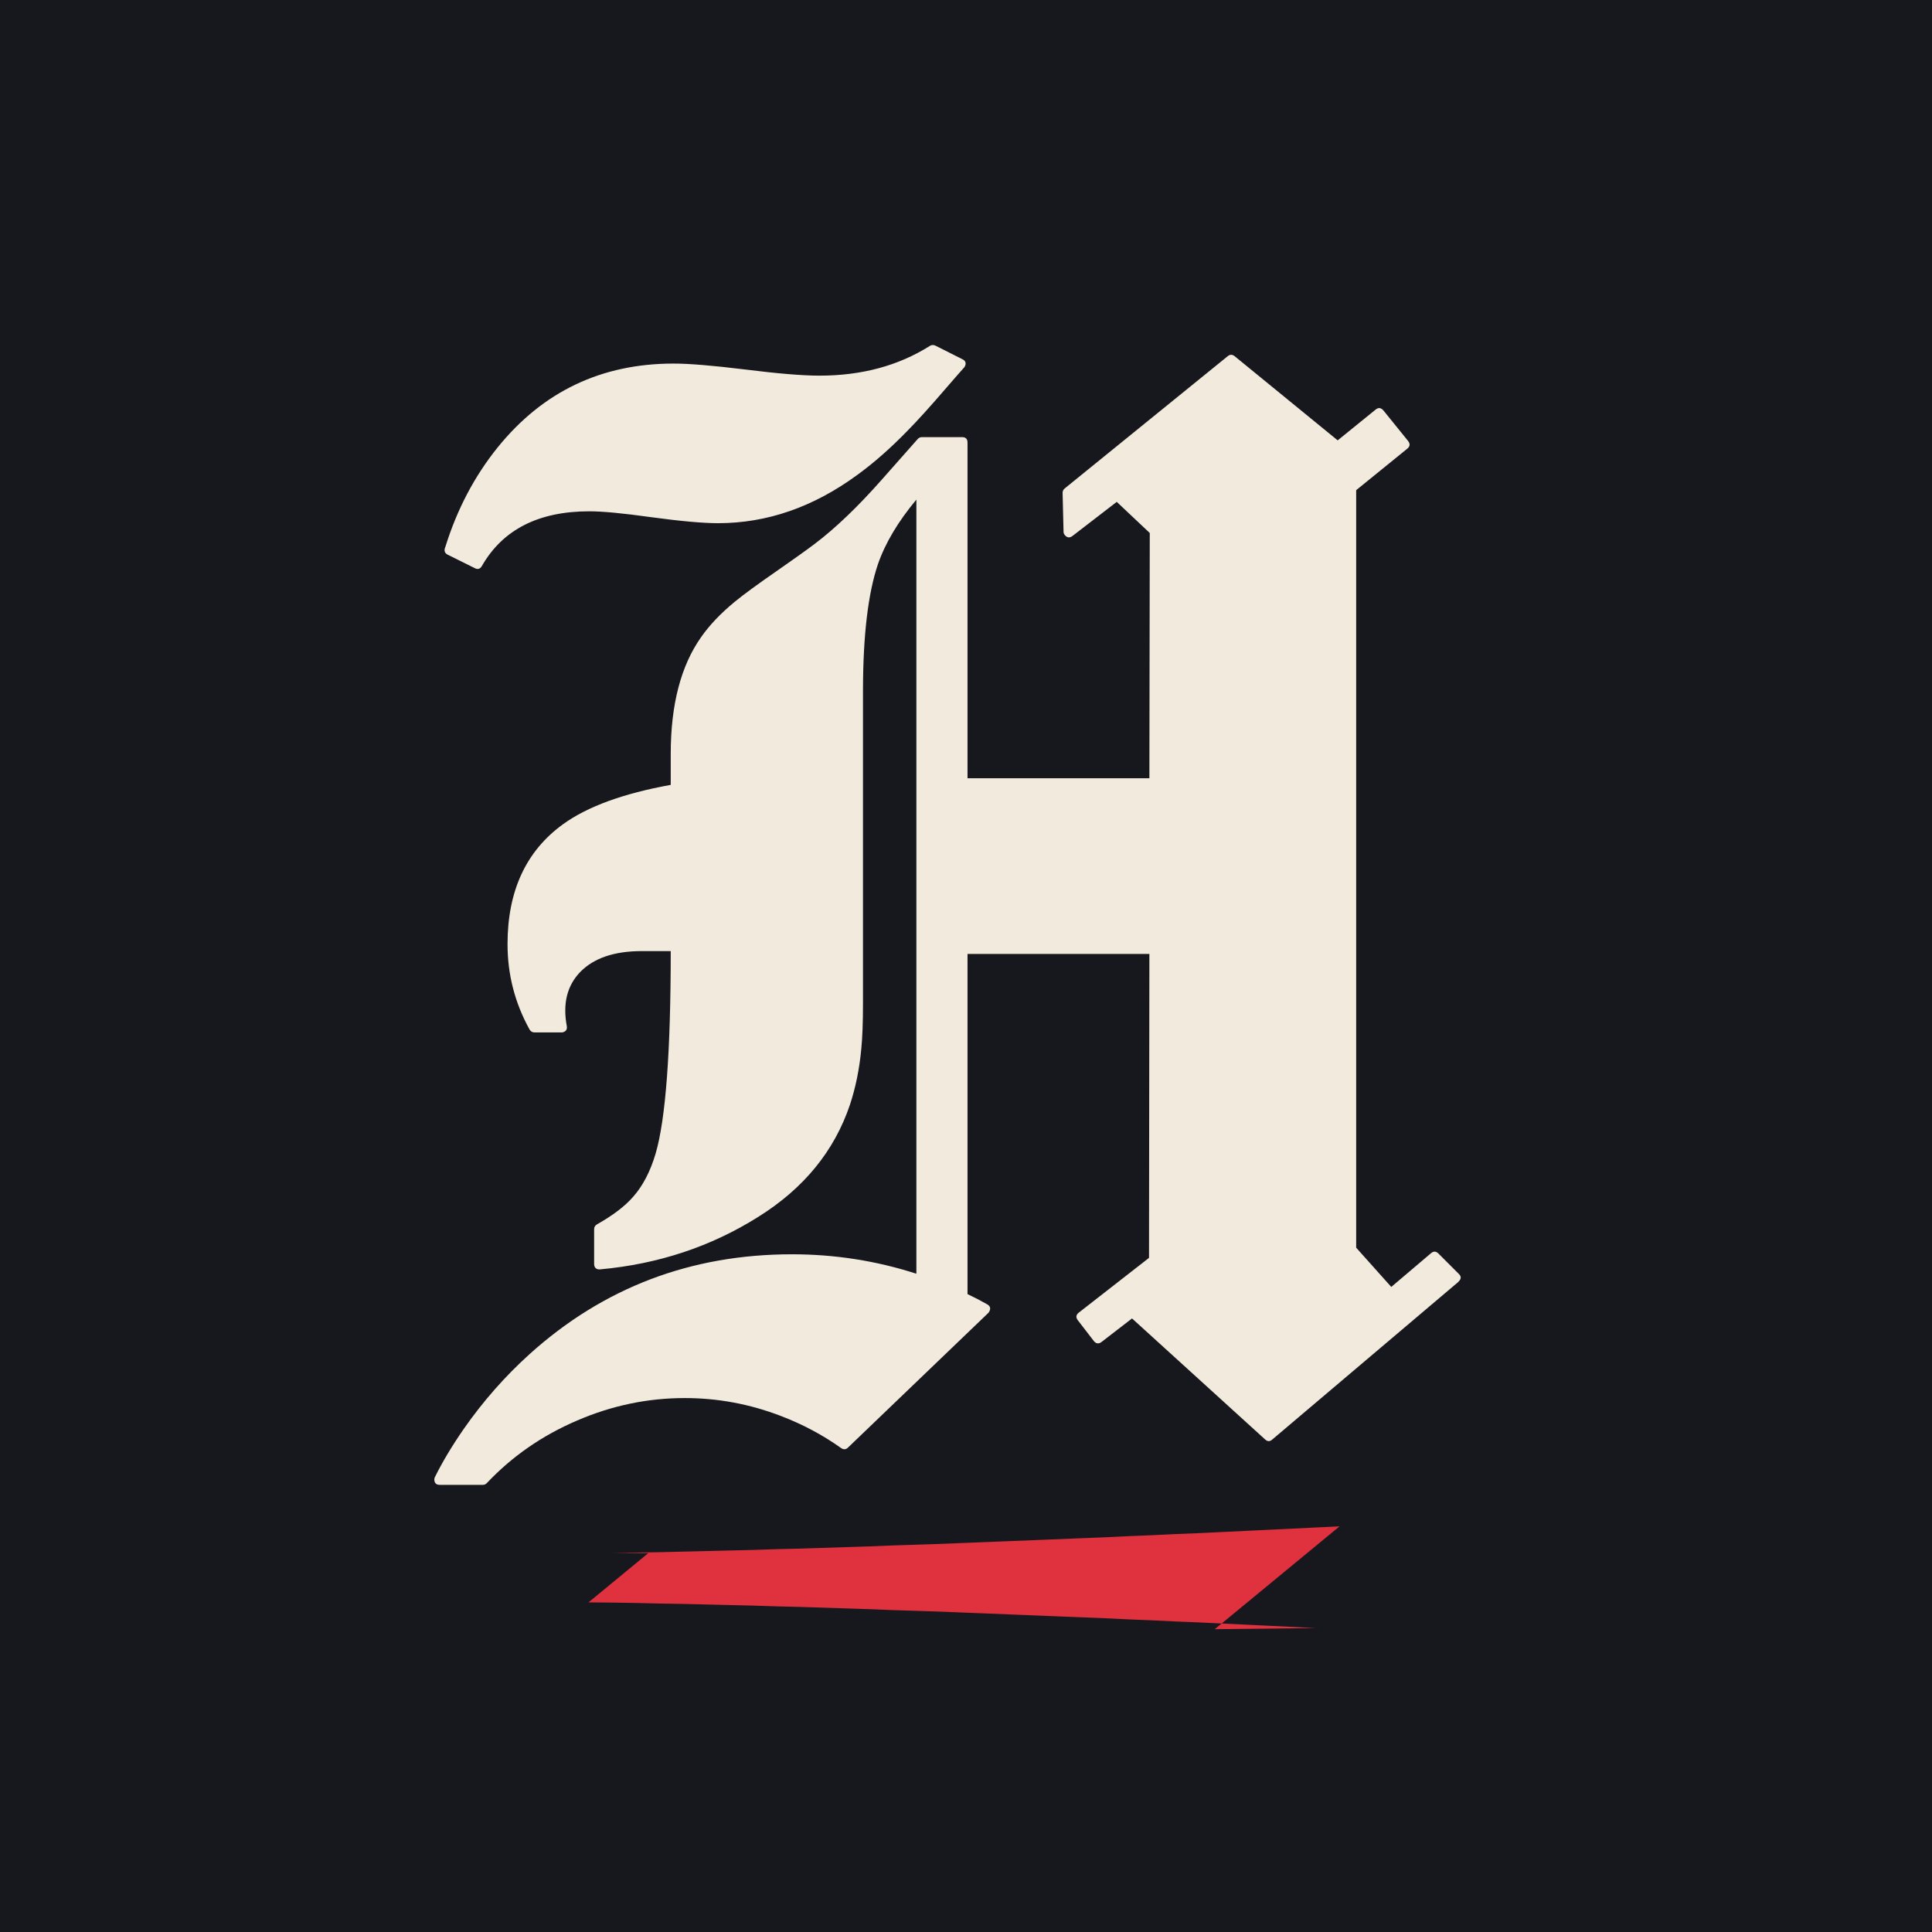
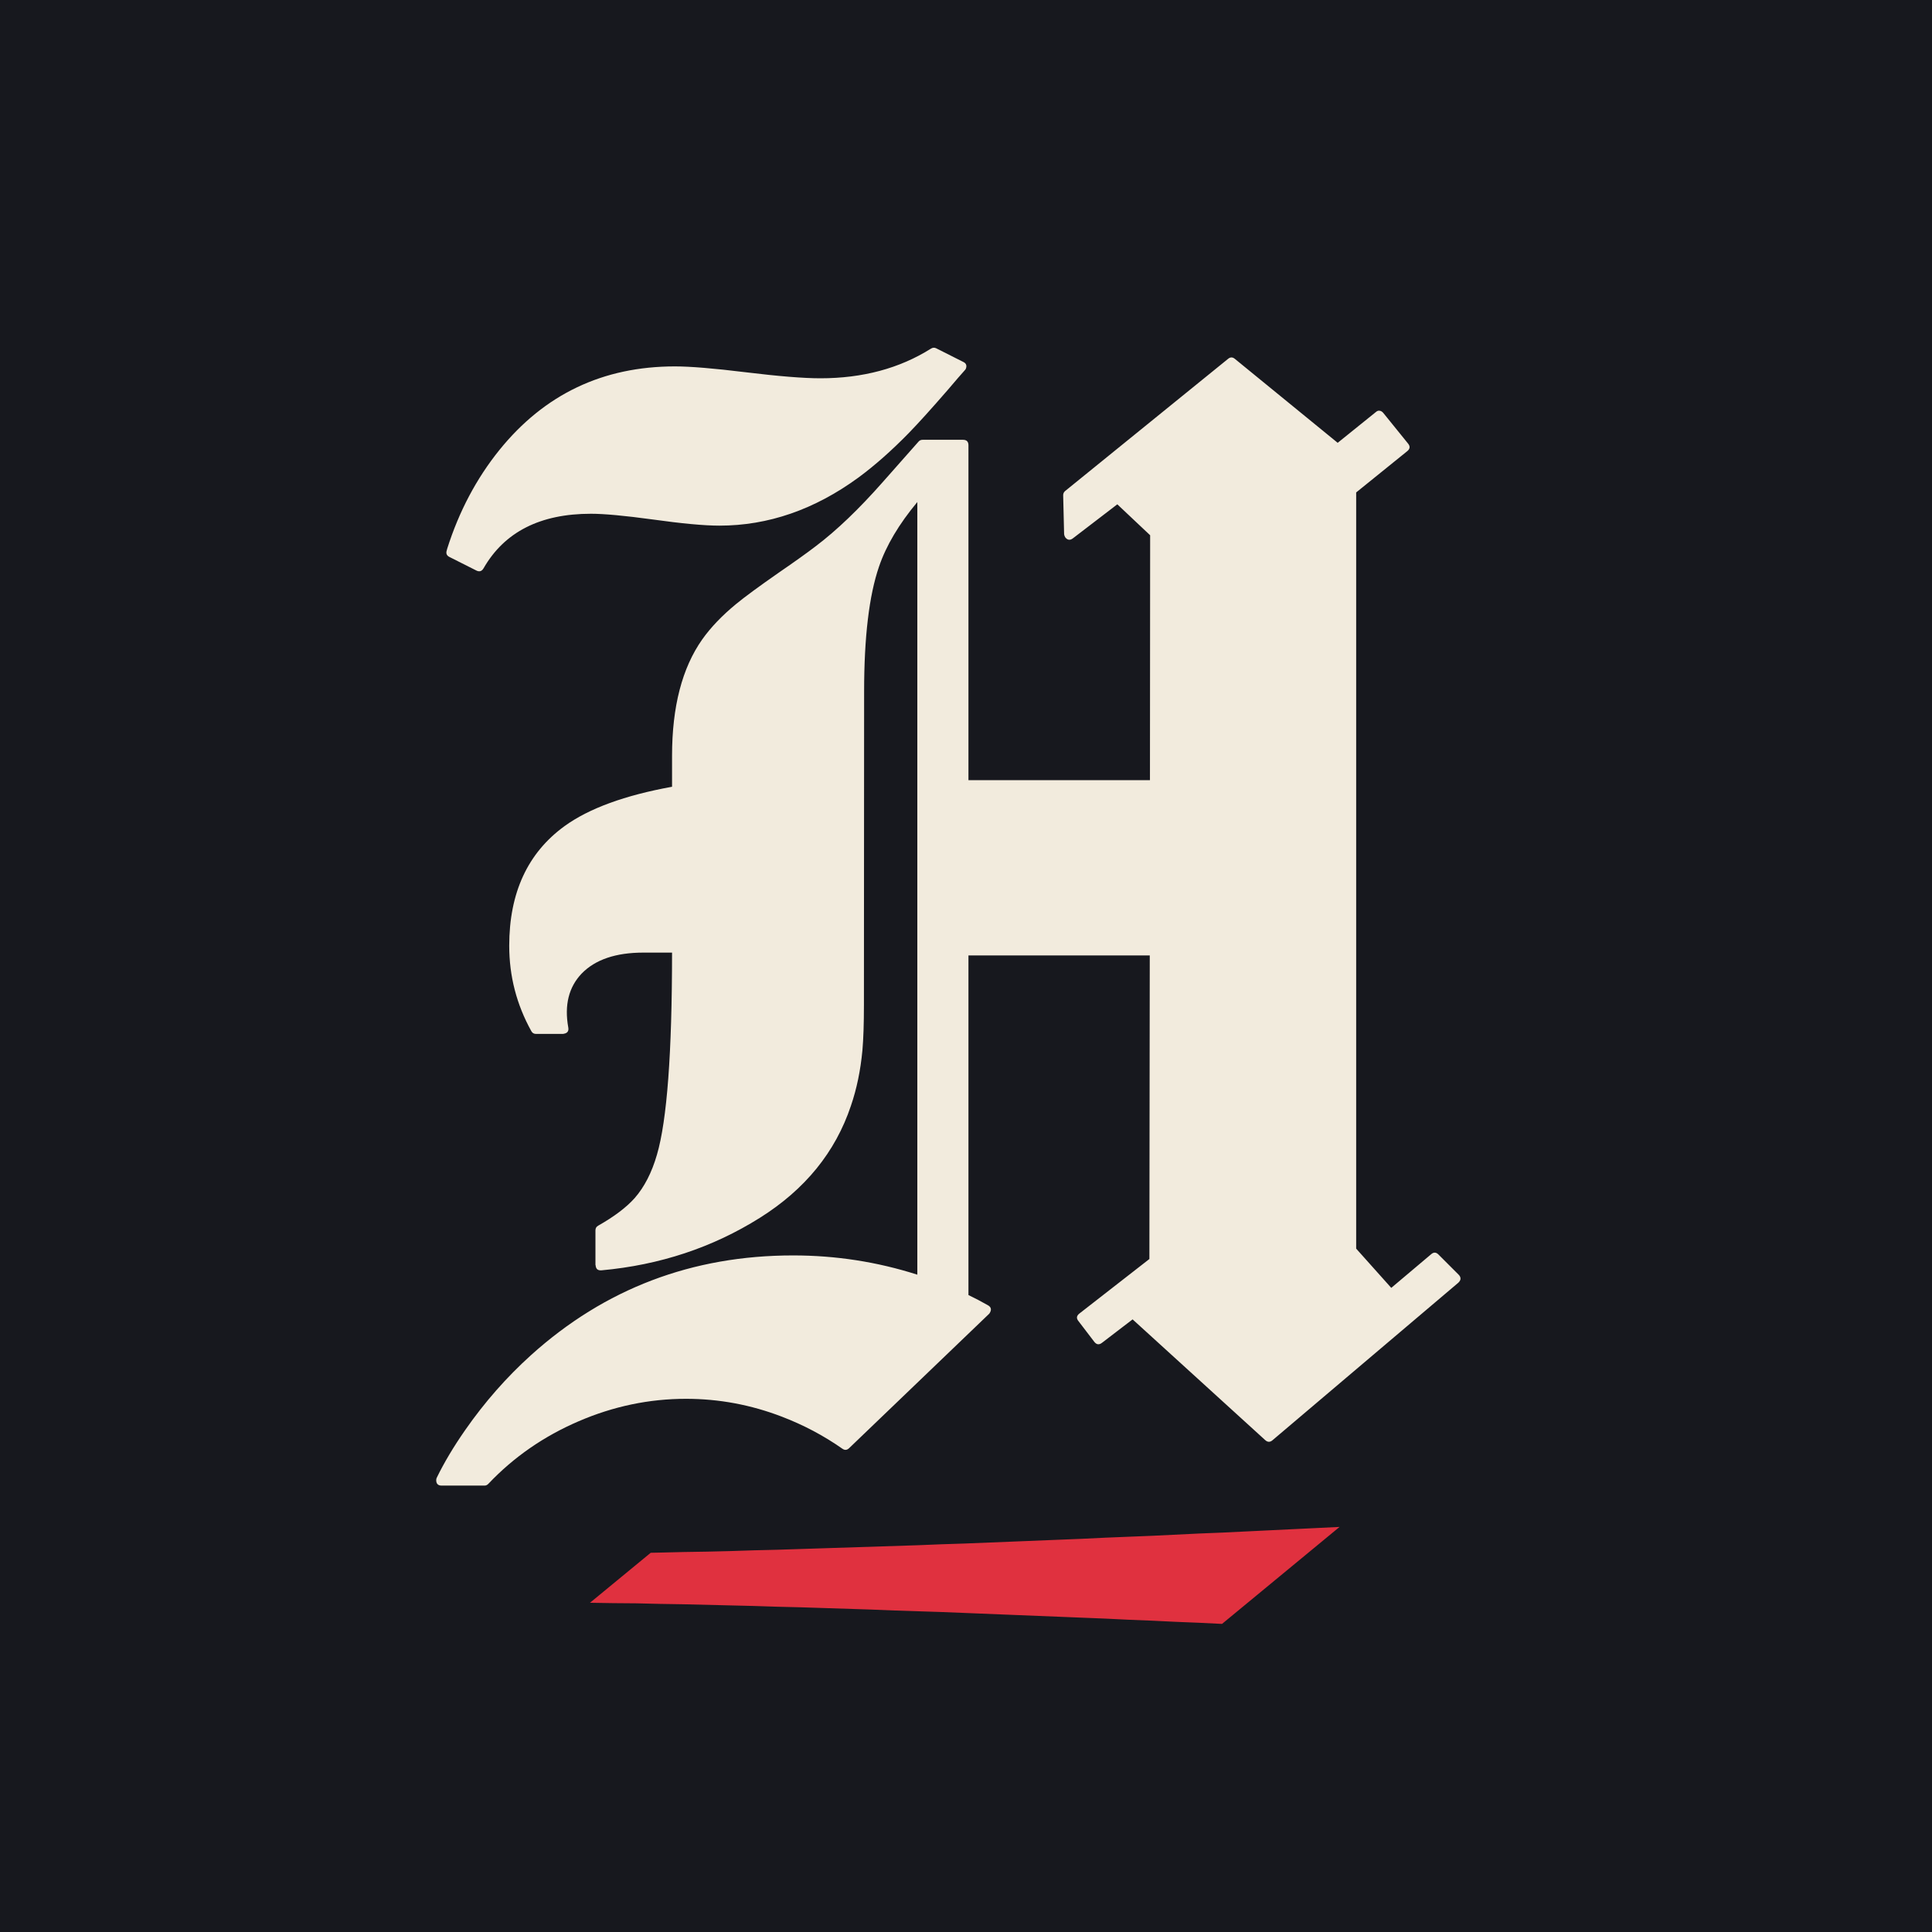
<svg xmlns="http://www.w3.org/2000/svg" width="1024" height="1024" viewBox="0 0 1024 1024">
  <rect width="1024" height="1024" fill="#17181E" />
-   <path fill="#F2EBDD" d="M316.3 649Q329.1 641.8 335.6 634.3Q343.3 625.6 347.5 611.4Q355.5 584 355.5 504.1L352.3 504.1L340.2 504.1Q318.3 504.1 307.5 515.2Q297.1 526 300.4 543.8Q300.9 546.6 298 547.2Q297.8 547.2 297.5 547.2H283.3Q281.6 547.2 280.7 545.7Q269 524.6 269 500.4Q269 458.1 298.5 436.8Q317.9 422.8 355.5 416V399.6Q355.5 360.5 371.6 337.7Q378.3 328.1 389.5 318.9Q396.3 313.3 411.9 302.5Q425 293.4 431.9 288.2Q448.4 275.7 467.3 254.3L486.4 232.7Q487.3 231.7 488.6 231.7H510Q512.8 231.7 512.8 234.6L512.8 412.5H609.2L609.4 282.5L591.9 266L568.4 284.1Q566.1 285.8 564.3 283.5Q563.7 282.8 563.7 281.8L563.2 261.2Q563.2 259.8 564.3 258.9L650.7 188.8Q652.5 187.3 654.4 188.8L709 233.4L729.1 217.1Q730.2 216.2 731.2 216.3Q732.2 216.4 733.2 217.5L746.3 233.7Q748.1 236 745.9 237.8L718.8 259.8V661.3L737.4 682.1L758.5 664.2Q760.5 662.5 762.4 664.4L773.1 675.1Q774.2 676.1 774.2 677.1Q774.2 678.2 773.1 679.2Q773 679.3 773 679.4L674.3 763Q672.4 764.7 670.5 762.9L600 698.8L583.8 711.3Q581.5 713 579.7 710.7L571.3 699.8Q569.5 697.5 571.8 695.7L609 666.7L609.2 505.6H512.8L512.8 564.4L512.8 685.9Q518.1 688.4 523.2 691.3Q525.7 692.7 524.3 695.2Q524.1 695.6 523.8 695.9L449.5 767.2Q447.8 768.9 445.8 767.5Q431.2 757.1 413.9 750.5Q389.2 741 362.9 741Q333.5 741 305.9 752.9Q278.1 764.8 258 786.1Q257.1 787 255.9 787H233.1Q230.2 787 230.2 784.1Q230.2 783.5 230.5 782.9Q236.5 770.8 245.7 757.5Q261.1 735.4 280.7 717.7Q339.4 664.8 419.8 664.8Q453.8 664.8 485.7 675.1L485.7 498.2L485.7 264.8Q471.1 282.3 465.3 299.1Q457.5 322.2 457.4 365.5L457.4 531.7V531.9Q457.4 546.9 456.5 556Q455 571.9 450.5 585.5Q438.1 622.3 402 644.9Q364.4 668.6 318 672.8Q316.6 672.9 315.8 672.2Q315 671.6 314.9 670.1Q314.9 670 314.9 669.9V651.5Q314.9 649.9 316.3 649ZM251.6 301.1 237.3 294Q235.1 292.9 235.8 290.5Q235.9 290.3 236.1 289.7Q245.4 259.9 263.8 237.1Q299.7 192.7 357 192.7Q369.3 192.7 394.6 195.8Q420.9 199.1 434.3 199.1Q467.9 199.1 492.9 183.3Q494.3 182.5 495.8 183.2L510.1 190.4Q511.4 191 511.7 192Q512 193 511.4 194.2Q511.2 194.6 510.9 194.9Q508.1 198 501.8 205.3Q488.9 220.3 481 228.3Q467.5 242.2 454.4 251.7Q419.5 277.3 380.6 277.3Q368.6 277.3 345 274.1Q322.9 271 312.4 271Q272 271 255.4 300Q254 302.4 251.6 301.1Z" />
-   <path fill="#E0313F" d="M311.9 849.3 343.6 823.2 324.3 823.1 336.8 822.9 349.2 822.7 361.7 822.4 374.1 822.1 386.5 821.8 399 821.5 411.4 821.1 423.9 820.8 436.3 820.4 448.7 820 461.2 819.6 473.6 819.1 486.1 818.7 498.5 818.3 510.9 817.8 523.4 817.3 535.8 816.8 548.3 816.3 560.7 815.8 573.1 815.3 585.6 814.8 598 814.2 610.5 813.7 622.9 813.1 635.3 812.6 647.8 812 660.2 811.4 672.7 810.8 685.1 810.2 697.5 809.6 710 809 647.5 860.5 647.8 860.5 660.2 861.1 672.7 861.7 685.1 862.3 697.5 862.9 643.8 863.5 647.5 860.5 635.3 859.9 622.9 859.4 610.5 858.8 598 858.3 585.6 857.7 573.1 857.2 560.7 856.7 548.3 856.2 535.8 855.7 523.4 855.2 510.9 854.7 498.5 854.2 486.1 853.8 473.6 853.4 461.2 852.9 448.7 852.5 436.3 852.1 423.9 851.7 411.4 851.4 399 851 386.5 850.7 374.1 850.4 361.7 850.1 349.2 849.9 336.8 849.6 324.3 849.4Z" />
+   <path fill="#F2EBDD" d="M317.1 649.6Q329.8 642.4 336.4 635Q344.1 626.2 348.2 612Q356.2 584.7 356.2 504.9L353.1 504.9L341 504.9Q319.1 504.9 308.3 516Q298 526.8 301.2 544.6Q301.7 547.4 298.9 547.9Q298.6 548 298.4 548H284.1Q282.4 548 281.6 546.5Q269.9 525.4 269.9 501.3Q269.9 459.1 299.3 437.8Q318.7 423.8 356.2 417V400.6Q356.2 361.6 372.2 338.9Q379 329.3 390.2 320.1Q397 314.5 412.5 303.7Q425.6 294.7 432.5 289.4Q449 276.9 467.8 255.6L486.9 234Q487.7 233.1 489 233.1H510.4Q513.3 233.1 513.3 236L513.3 413.5H609.5L609.6 283.7L592.2 267.3L568.7 285.3Q566.4 287.1 564.6 284.8Q564.1 284 564 283.1L563.5 262.5Q563.5 261.1 564.6 260.2L650.9 190.2Q652.7 188.7 654.5 190.2L709 234.7L729.1 218.5Q730.2 217.5 731.2 217.7Q732.3 217.8 733.2 218.9L746.3 235.1Q748.1 237.3 745.9 239.1L718.8 261V661.8L737.4 682.6L758.5 664.8Q760.5 663 762.4 664.9L773.1 675.6Q774.1 676.6 774.1 677.7Q774.1 678.7 773.1 679.7Q773 679.8 772.9 679.9L674.4 763.4Q672.5 765 670.6 763.3L600.3 699.3L584.1 711.7Q581.8 713.5 580 711.2L571.6 700.2Q569.8 698 572.1 696.2L609.2 667.3L609.4 506.4H513.3L513.3 565.1L513.3 686.4Q518.5 688.9 523.6 691.8Q526.1 693.2 524.7 695.7Q524.5 696.1 524.2 696.4L450 767.6Q448.3 769.2 446.4 767.8Q431.7 757.5 414.5 750.9Q389.8 741.4 363.6 741.4Q334.3 741.4 306.7 753.3Q279 765.2 258.9 786.4Q258 787.4 256.8 787.4H234.1Q231.2 787.4 231.2 784.5Q231.2 783.8 231.5 783.2Q237.4 771.1 246.6 757.9Q262 735.8 281.5 718.2Q340.1 665.4 420.4 665.4Q454.3 665.4 486.2 675.6L486.2 499.1L486.2 266.1Q471.6 283.6 465.9 300.3Q458 323.3 458 366.6L457.9 532.5V532.6Q457.9 547.6 457.1 556.7Q455.6 572.7 451 586.1Q438.7 622.9 402.7 645.5Q365.1 669.1 318.8 673.3Q317.4 673.4 316.6 672.8Q315.8 672.1 315.7 670.7Q315.6 670.5 315.6 670.4V652.1Q315.6 650.4 317.1 649.6ZM252.5 302.4 238.2 295.2Q236 294.1 236.8 291.7Q236.8 291.6 237 290.9Q246.4 261.2 264.7 238.5Q300.5 194.2 357.7 194.2Q370 194.2 395.2 197.3Q421.5 200.5 434.8 200.5Q468.4 200.5 493.4 184.8Q494.8 183.9 496.2 184.6L510.5 191.8Q511.8 192.4 512.1 193.4Q512.4 194.4 511.8 195.7Q511.6 196 511.3 196.3Q508.5 199.4 502.3 206.7Q489.3 221.7 481.5 229.7Q468 243.5 455 253.1Q420.1 278.6 381.3 278.6Q369.3 278.6 345.7 275.3Q323.7 272.3 313.2 272.3Q272.9 272.3 256.3 301.2Q254.9 303.6 252.5 302.4Z" />
+   <path fill="#E0313F" d="M312.7 849.5 344.9 823 349.9 822.9 362.4 822.6 374.8 822.4 387.2 822.1 399.6 821.7 412 821.4 424.4 821 436.9 820.6 449.3 820.2 461.7 819.8 474.1 819.4 486.5 819 498.9 818.5 511.4 818.1 523.8 817.6 536.2 817.1 548.6 816.6 561 816.1 573.4 815.6 585.9 815 598.3 814.5 610.7 814 623.1 813.4 635.5 812.8 648 812.3 660.4 811.7 672.8 811.1 685.2 810.5 697.6 809.9 710 809.3 647.7 860.7 635.5 860.1 623.1 859.6 610.7 859 598.3 858.5 585.9 857.9 573.4 857.4 561 856.9 548.6 856.4 536.2 855.9 523.8 855.4 511.4 854.9 498.9 854.4 486.5 854 474.1 853.6 461.7 853.1 449.3 852.7 436.9 852.3 424.4 851.9 412 851.6 399.6 851.2 387.2 850.9 374.8 850.6 362.4 850.3 349.9 850.1 337.5 849.8 325.1 849.7Z" />
</svg>
